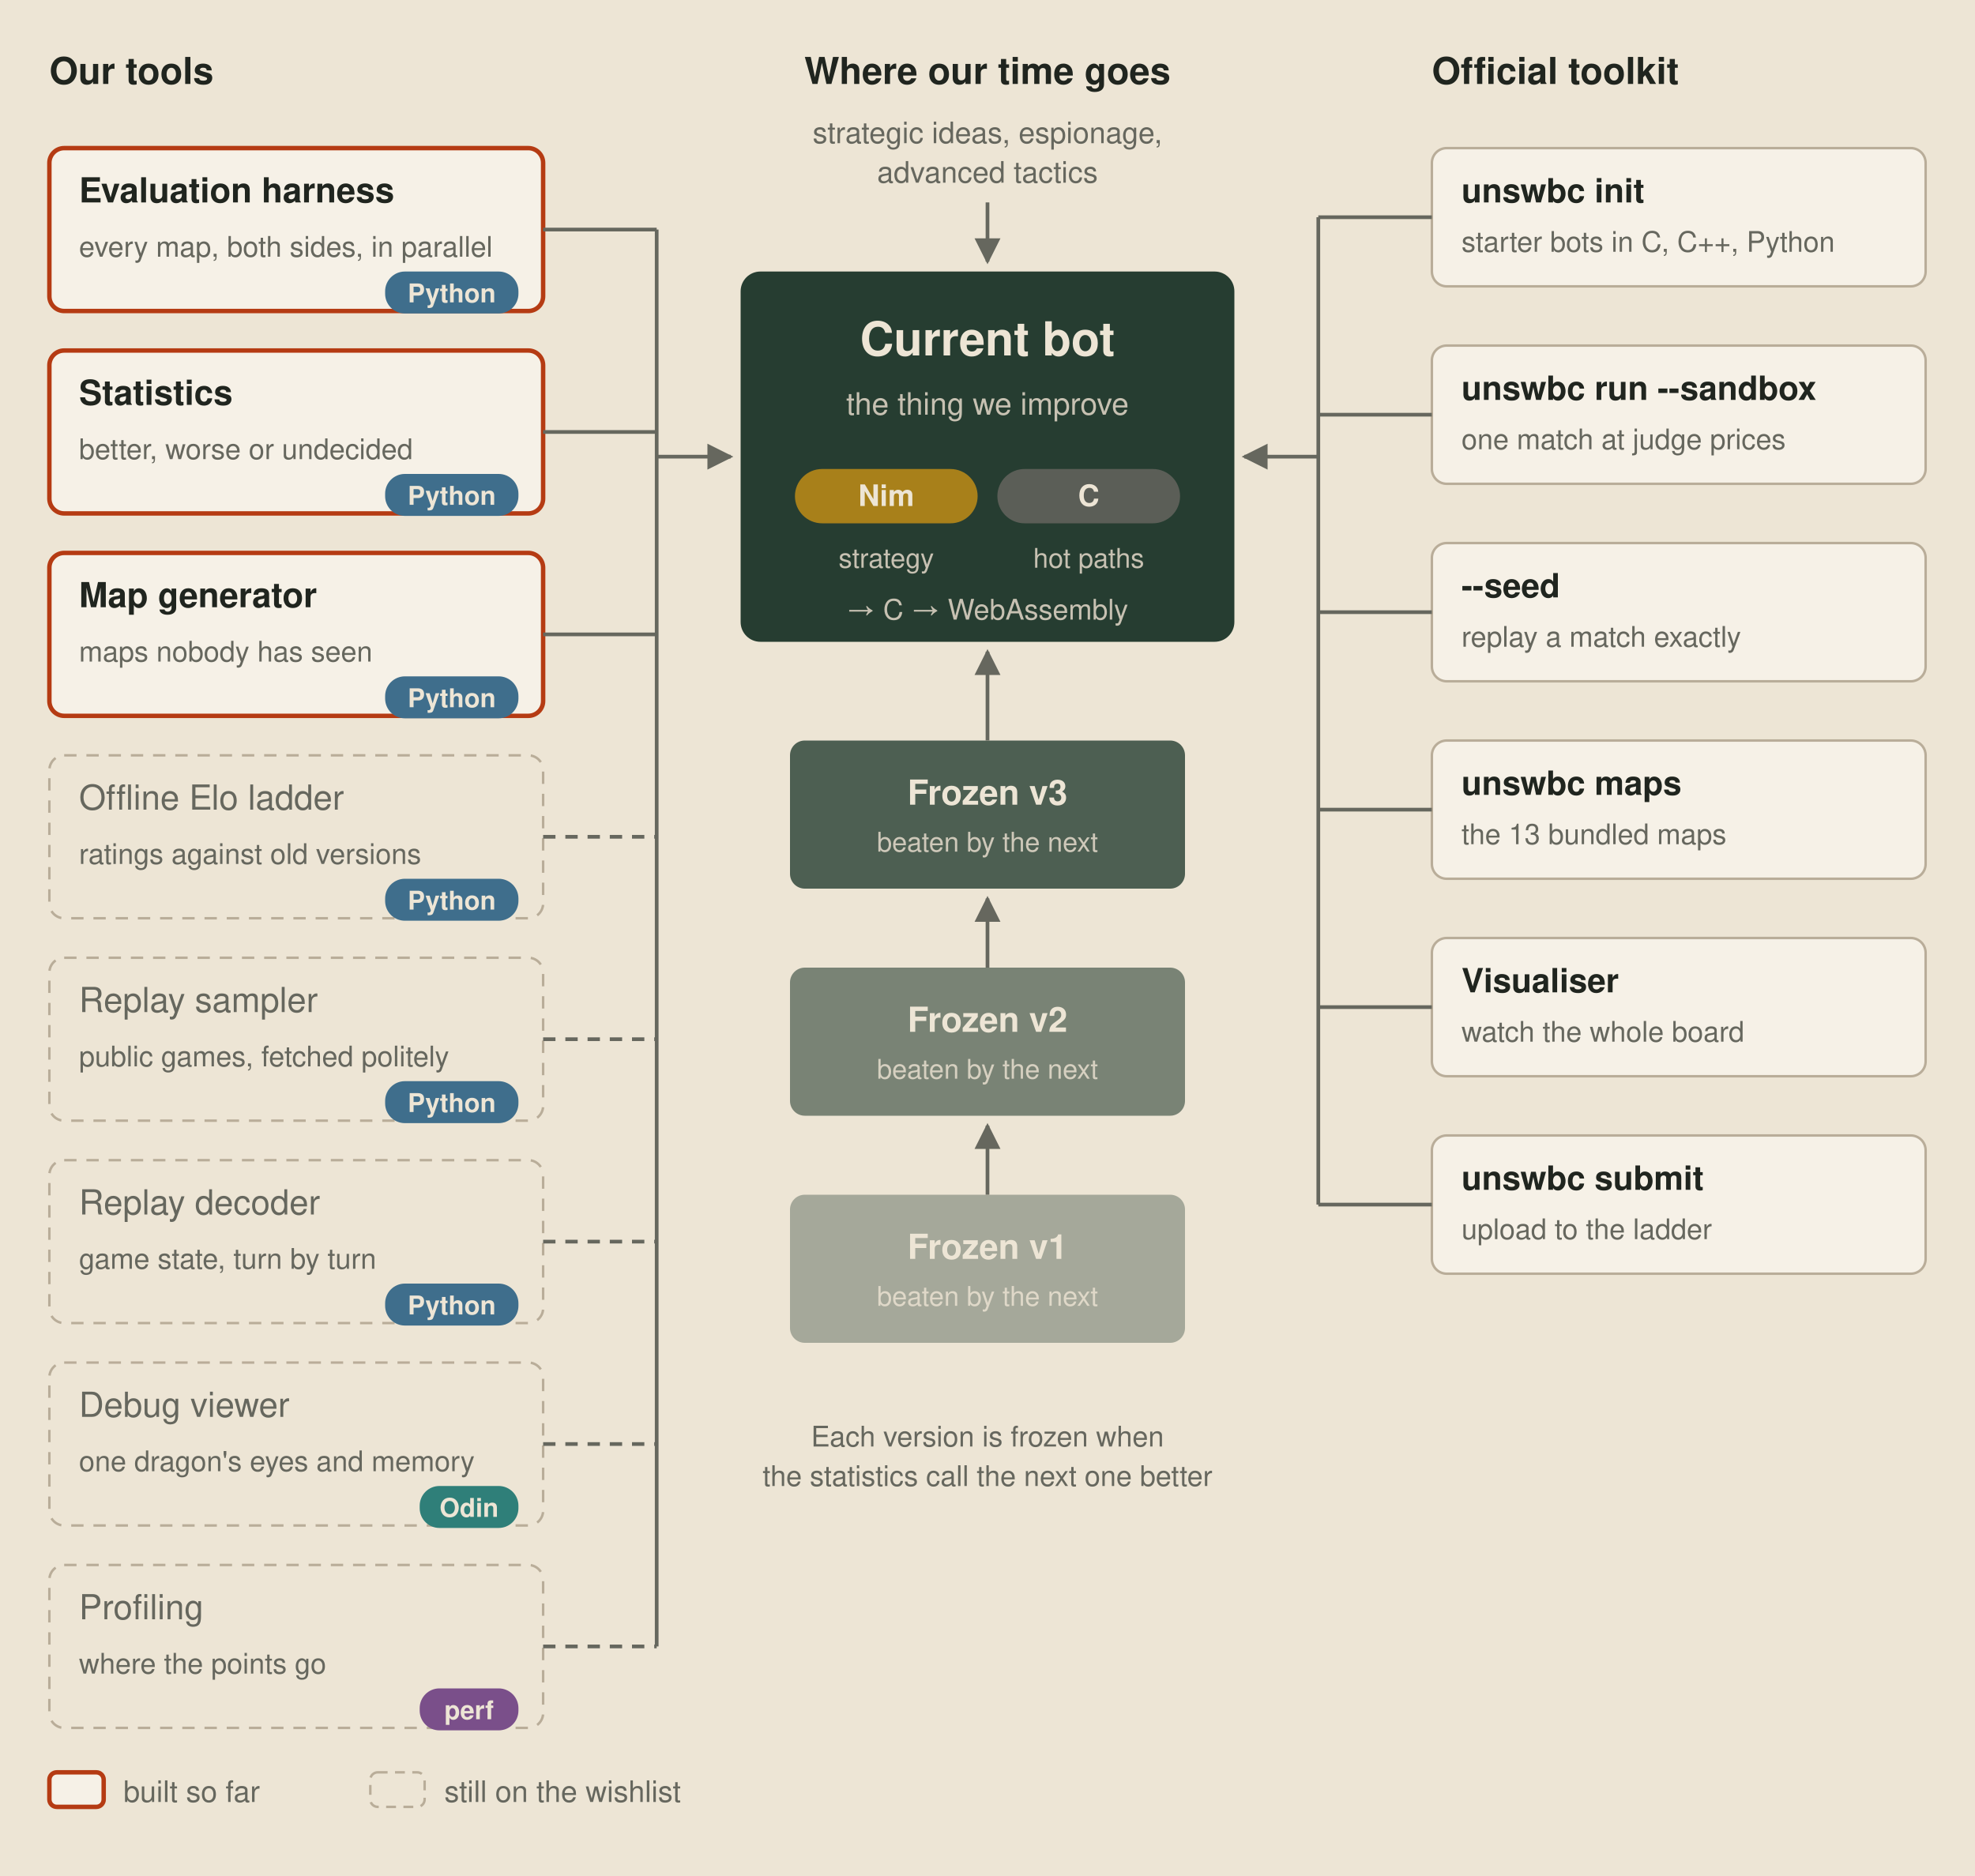
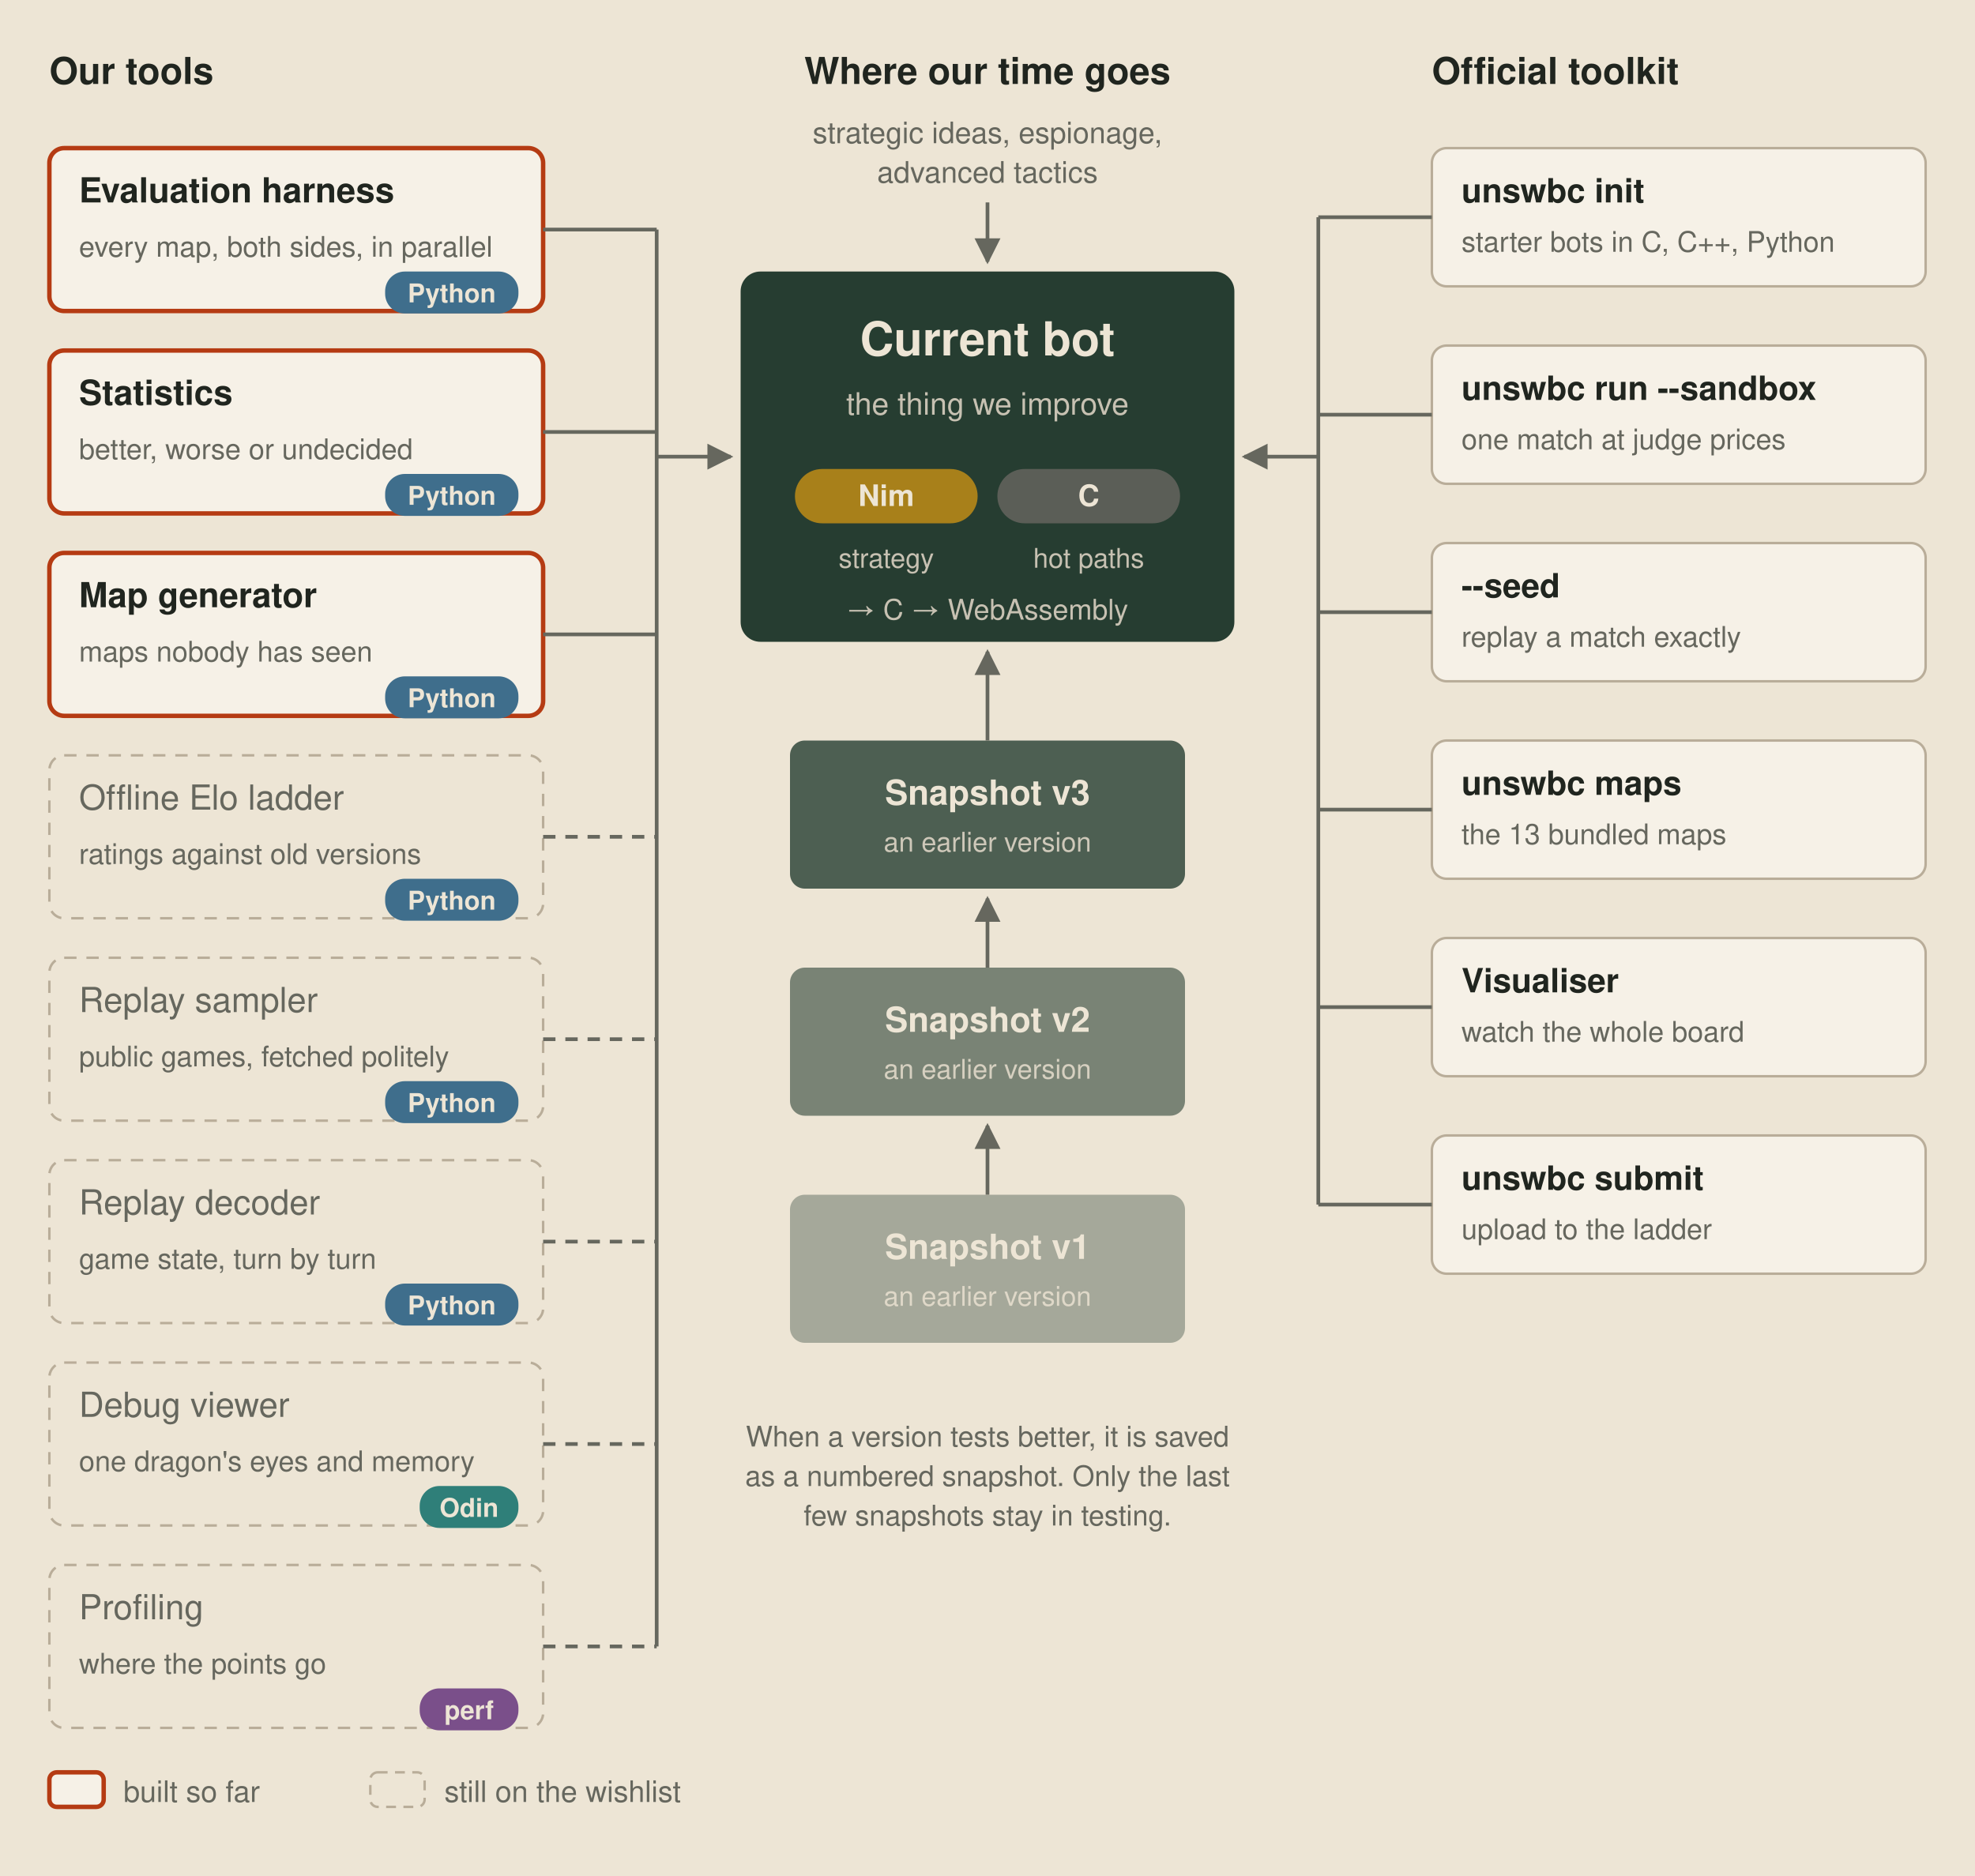
<svg xmlns="http://www.w3.org/2000/svg" viewBox="0 0 800 760" font-family="Helvetica, Arial, sans-serif" role="img" aria-labelledby="t d">
  <defs>
    <marker id="arrow" viewBox="0 0 10 10" refX="9" refY="5" markerWidth="7" markerHeight="7" orient="auto-start-reverse">
      <path d="M0 0L10 5L0 10z" fill="#66675e" />
    </marker>
  </defs>
  <rect width="800" height="760" fill="#ede5d5" />
  <text x="20" y="34" font-size="15" fill="#20251f" text-anchor="start" font-weight="bold">Our tools</text>
  <text x="580" y="34" font-size="15" fill="#20251f" text-anchor="start" font-weight="bold">Official toolkit</text>
  <text x="400.0" y="34" font-size="15" fill="#20251f" text-anchor="middle" font-weight="bold">Where our time goes</text>
  <text x="400.0" y="58" font-size="12" fill="#66675e" text-anchor="middle" font-weight="normal">strategic ideas, espionage,</text>
  <text x="400.0" y="74" font-size="12" fill="#66675e" text-anchor="middle" font-weight="normal">advanced tactics</text>
  <path d="M400.0 82 L400.0 106" stroke="#66675e" stroke-width="1.5" fill="none" marker-end="url(#arrow)" />
  <rect x="300" y="110" width="200" height="150" rx="8" fill="#263d31" />
  <text x="400.0" y="144" font-size="19" fill="#ede5d5" text-anchor="middle" font-weight="bold">Current bot</text>
  <text x="400.0" y="168" font-size="12.5" fill="#c7c1b2" text-anchor="middle" font-weight="normal">the thing we improve</text>
  <rect x="322" y="190" width="74" height="22" rx="11" fill="#a8801a" />
  <text x="359" y="205" font-size="12" fill="#ede5d5" text-anchor="middle" font-weight="bold">Nim</text>
  <text x="359" y="230" font-size="11" fill="#c7c1b2" text-anchor="middle" font-weight="normal">strategy</text>
  <rect x="404" y="190" width="74" height="22" rx="11" fill="#5b5e57" />
  <text x="441" y="205" font-size="12" fill="#ede5d5" text-anchor="middle" font-weight="bold">C</text>
  <text x="441" y="230" font-size="11" fill="#c7c1b2" text-anchor="middle" font-weight="normal">hot paths</text>
  <text x="400.0" y="251" font-size="11.5" fill="#c7c1b2" text-anchor="middle" font-weight="normal">→ C → WebAssembly</text>
  <g opacity="0.80">
    <rect x="320" y="300" width="160" height="60" rx="6" fill="#263d31" />
-     <text x="400.0" y="326" font-size="14" fill="#ede5d5" text-anchor="middle" font-weight="bold">Frozen v3</text>
-     <text x="400.0" y="345" font-size="11" fill="#c7c1b2" text-anchor="middle" font-weight="normal">beaten by the next</text>
+     <text x="400.0" y="326" font-size="14" fill="#ede5d5" text-anchor="middle" font-weight="bold">Snapshot v3</text>
+     <text x="400.0" y="345" font-size="11" fill="#c7c1b2" text-anchor="middle" font-weight="normal">an earlier version</text>
  </g>
  <path d="M400.0 300 L400.0 264" stroke="#66675e" stroke-width="1.5" fill="none" marker-end="url(#arrow)" />
  <g opacity="0.58">
    <rect x="320" y="392" width="160" height="60" rx="6" fill="#263d31" />
-     <text x="400.0" y="418" font-size="14" fill="#ede5d5" text-anchor="middle" font-weight="bold">Frozen v2</text>
-     <text x="400.0" y="437" font-size="11" fill="#c7c1b2" text-anchor="middle" font-weight="normal">beaten by the next</text>
+     <text x="400.0" y="418" font-size="14" fill="#ede5d5" text-anchor="middle" font-weight="bold">Snapshot v2</text>
+     <text x="400.0" y="437" font-size="11" fill="#c7c1b2" text-anchor="middle" font-weight="normal">an earlier version</text>
  </g>
  <path d="M400.0 392 L400.0 364" stroke="#66675e" stroke-width="1.5" fill="none" marker-end="url(#arrow)" />
  <g opacity="0.36">
    <rect x="320" y="484" width="160" height="60" rx="6" fill="#263d31" />
-     <text x="400.0" y="510" font-size="14" fill="#ede5d5" text-anchor="middle" font-weight="bold">Frozen v1</text>
-     <text x="400.0" y="529" font-size="11" fill="#c7c1b2" text-anchor="middle" font-weight="normal">beaten by the next</text>
+     <text x="400.0" y="510" font-size="14" fill="#ede5d5" text-anchor="middle" font-weight="bold">Snapshot v1</text>
+     <text x="400.0" y="529" font-size="11" fill="#c7c1b2" text-anchor="middle" font-weight="normal">an earlier version</text>
  </g>
  <path d="M400.0 484 L400.0 456" stroke="#66675e" stroke-width="1.5" fill="none" marker-end="url(#arrow)" />
-   <text x="400.0" y="586" font-size="11.5" fill="#66675e" text-anchor="middle" font-weight="normal">Each version is frozen when</text>
-   <text x="400.0" y="602" font-size="11.5" fill="#66675e" text-anchor="middle" font-weight="normal">the statistics call the next one better</text>
+   <text x="400.0" y="586" font-size="11.5" fill="#66675e" text-anchor="middle" font-weight="normal">When a version tests better, it is saved</text>
+   <text x="400.0" y="602" font-size="11.5" fill="#66675e" text-anchor="middle" font-weight="normal">as a numbered snapshot. Only the last</text>
+   <text x="400.0" y="618" font-size="11.5" fill="#66675e" text-anchor="middle" font-weight="normal">few snapshots stay in testing.</text>
  <rect x="20" y="60" width="200" height="66" rx="6" fill="#f6f1e7" stroke="#b53b13" stroke-width="1.8" />
  <text x="32" y="82" font-size="14" fill="#20251f" text-anchor="start" font-weight="bold">Evaluation harness</text>
  <text x="32" y="104" font-size="11.5" fill="#66675e" text-anchor="start" font-weight="normal">every map, both sides, in parallel</text>
  <rect x="156" y="110" width="54" height="17" rx="8" fill="#3f6e8c" />
  <text x="183.0" y="122.5" font-size="10.5" fill="#ede5d5" text-anchor="middle" font-weight="bold">Python</text>
  <path d="M220 93 H266" stroke="#66675e" stroke-width="1.5" />
  <rect x="20" y="142" width="200" height="66" rx="6" fill="#f6f1e7" stroke="#b53b13" stroke-width="1.8" />
  <text x="32" y="164" font-size="14" fill="#20251f" text-anchor="start" font-weight="bold">Statistics</text>
  <text x="32" y="186" font-size="11.5" fill="#66675e" text-anchor="start" font-weight="normal">better, worse or undecided</text>
  <rect x="156" y="192" width="54" height="17" rx="8" fill="#3f6e8c" />
  <text x="183.0" y="204.5" font-size="10.5" fill="#ede5d5" text-anchor="middle" font-weight="bold">Python</text>
  <path d="M220 175 H266" stroke="#66675e" stroke-width="1.5" />
  <rect x="20" y="224" width="200" height="66" rx="6" fill="#f6f1e7" stroke="#b53b13" stroke-width="1.8" />
  <text x="32" y="246" font-size="14" fill="#20251f" text-anchor="start" font-weight="bold">Map generator</text>
  <text x="32" y="268" font-size="11.5" fill="#66675e" text-anchor="start" font-weight="normal">maps nobody has seen</text>
  <rect x="156" y="274" width="54" height="17" rx="8" fill="#3f6e8c" />
  <text x="183.0" y="286.5" font-size="10.5" fill="#ede5d5" text-anchor="middle" font-weight="bold">Python</text>
  <path d="M220 257 H266" stroke="#66675e" stroke-width="1.5" />
  <rect x="20" y="306" width="200" height="66" rx="6" fill="#ede5d5" stroke="#b9ad99" stroke-dasharray="5 4" />
  <text x="32" y="328" font-size="14" fill="#66675e" text-anchor="start" font-weight="normal">Offline Elo ladder</text>
  <text x="32" y="350" font-size="11.5" fill="#66675e" text-anchor="start" font-weight="normal">ratings against old versions</text>
  <rect x="156" y="356" width="54" height="17" rx="8" fill="#3f6e8c" />
  <text x="183.0" y="368.5" font-size="10.5" fill="#ede5d5" text-anchor="middle" font-weight="bold">Python</text>
  <path d="M220 339 H266" stroke="#66675e" stroke-width="1.5" stroke-dasharray="5 4" />
  <rect x="20" y="388" width="200" height="66" rx="6" fill="#ede5d5" stroke="#b9ad99" stroke-dasharray="5 4" />
  <text x="32" y="410" font-size="14" fill="#66675e" text-anchor="start" font-weight="normal">Replay sampler</text>
  <text x="32" y="432" font-size="11.5" fill="#66675e" text-anchor="start" font-weight="normal">public games, fetched politely</text>
  <rect x="156" y="438" width="54" height="17" rx="8" fill="#3f6e8c" />
  <text x="183.0" y="450.5" font-size="10.5" fill="#ede5d5" text-anchor="middle" font-weight="bold">Python</text>
  <path d="M220 421 H266" stroke="#66675e" stroke-width="1.5" stroke-dasharray="5 4" />
  <rect x="20" y="470" width="200" height="66" rx="6" fill="#ede5d5" stroke="#b9ad99" stroke-dasharray="5 4" />
  <text x="32" y="492" font-size="14" fill="#66675e" text-anchor="start" font-weight="normal">Replay decoder</text>
  <text x="32" y="514" font-size="11.5" fill="#66675e" text-anchor="start" font-weight="normal">game state, turn by turn</text>
  <rect x="156" y="520" width="54" height="17" rx="8" fill="#3f6e8c" />
  <text x="183.0" y="532.5" font-size="10.5" fill="#ede5d5" text-anchor="middle" font-weight="bold">Python</text>
  <path d="M220 503 H266" stroke="#66675e" stroke-width="1.5" stroke-dasharray="5 4" />
  <rect x="20" y="552" width="200" height="66" rx="6" fill="#ede5d5" stroke="#b9ad99" stroke-dasharray="5 4" />
  <text x="32" y="574" font-size="14" fill="#66675e" text-anchor="start" font-weight="normal">Debug viewer</text>
  <text x="32" y="596" font-size="11.5" fill="#66675e" text-anchor="start" font-weight="normal">one dragon's eyes and memory</text>
  <rect x="170" y="602" width="40" height="17" rx="8" fill="#2f7f79" />
  <text x="190.0" y="614.5" font-size="10.5" fill="#ede5d5" text-anchor="middle" font-weight="bold">Odin</text>
  <path d="M220 585 H266" stroke="#66675e" stroke-width="1.5" stroke-dasharray="5 4" />
  <rect x="20" y="634" width="200" height="66" rx="6" fill="#ede5d5" stroke="#b9ad99" stroke-dasharray="5 4" />
  <text x="32" y="656" font-size="14" fill="#66675e" text-anchor="start" font-weight="normal">Profiling</text>
  <text x="32" y="678" font-size="11.5" fill="#66675e" text-anchor="start" font-weight="normal">where the points go</text>
  <rect x="170" y="684" width="40" height="17" rx="8" fill="#7a4f8a" />
  <text x="190.0" y="696.5" font-size="10.5" fill="#ede5d5" text-anchor="middle" font-weight="bold">perf</text>
  <path d="M220 667 H266" stroke="#66675e" stroke-width="1.5" stroke-dasharray="5 4" />
  <path d="M266 93 V667" stroke="#66675e" stroke-width="1.5" />
  <path d="M266 185 L296 185" stroke="#66675e" stroke-width="1.5" fill="none" marker-end="url(#arrow)" />
  <rect x="580" y="60" width="200" height="56" rx="6" fill="#f6f1e7" stroke="#b9ad99" />
  <text x="592" y="82" font-size="13.5" fill="#20251f" text-anchor="start" font-weight="bold">unswbc init</text>
  <text x="592" y="102" font-size="11.5" fill="#66675e" text-anchor="start" font-weight="normal">starter bots in C, C++, Python</text>
  <path d="M580 88 H534" stroke="#66675e" stroke-width="1.5" />
  <rect x="580" y="140" width="200" height="56" rx="6" fill="#f6f1e7" stroke="#b9ad99" />
  <text x="592" y="162" font-size="13.5" fill="#20251f" text-anchor="start" font-weight="bold">unswbc run --sandbox</text>
  <text x="592" y="182" font-size="11.5" fill="#66675e" text-anchor="start" font-weight="normal">one match at judge prices</text>
  <path d="M580 168 H534" stroke="#66675e" stroke-width="1.5" />
  <rect x="580" y="220" width="200" height="56" rx="6" fill="#f6f1e7" stroke="#b9ad99" />
  <text x="592" y="242" font-size="13.5" fill="#20251f" text-anchor="start" font-weight="bold">--seed</text>
  <text x="592" y="262" font-size="11.5" fill="#66675e" text-anchor="start" font-weight="normal">replay a match exactly</text>
  <path d="M580 248 H534" stroke="#66675e" stroke-width="1.5" />
  <rect x="580" y="300" width="200" height="56" rx="6" fill="#f6f1e7" stroke="#b9ad99" />
  <text x="592" y="322" font-size="13.5" fill="#20251f" text-anchor="start" font-weight="bold">unswbc maps</text>
  <text x="592" y="342" font-size="11.5" fill="#66675e" text-anchor="start" font-weight="normal">the 13 bundled maps</text>
  <path d="M580 328 H534" stroke="#66675e" stroke-width="1.5" />
  <rect x="580" y="380" width="200" height="56" rx="6" fill="#f6f1e7" stroke="#b9ad99" />
  <text x="592" y="402" font-size="13.5" fill="#20251f" text-anchor="start" font-weight="bold">Visualiser</text>
  <text x="592" y="422" font-size="11.5" fill="#66675e" text-anchor="start" font-weight="normal">watch the whole board</text>
  <path d="M580 408 H534" stroke="#66675e" stroke-width="1.5" />
  <rect x="580" y="460" width="200" height="56" rx="6" fill="#f6f1e7" stroke="#b9ad99" />
  <text x="592" y="482" font-size="13.5" fill="#20251f" text-anchor="start" font-weight="bold">unswbc submit</text>
  <text x="592" y="502" font-size="11.5" fill="#66675e" text-anchor="start" font-weight="normal">upload to the ladder</text>
  <path d="M580 488 H534" stroke="#66675e" stroke-width="1.5" />
  <path d="M534 88 V488" stroke="#66675e" stroke-width="1.5" />
  <path d="M534 185 L504 185" stroke="#66675e" stroke-width="1.5" fill="none" marker-end="url(#arrow)" />
  <rect x="20" y="718" width="22" height="14" rx="3" fill="#f6f1e7" stroke="#b53b13" stroke-width="1.8" />
  <text x="50" y="730" font-size="12" fill="#66675e" text-anchor="start" font-weight="normal">built so far</text>
  <rect x="150" y="718" width="22" height="14" rx="3" fill="#ede5d5" stroke="#b9ad99" stroke-dasharray="4 3" />
  <text x="180" y="730" font-size="12" fill="#66675e" text-anchor="start" font-weight="normal">still on the wishlist</text>
</svg>
